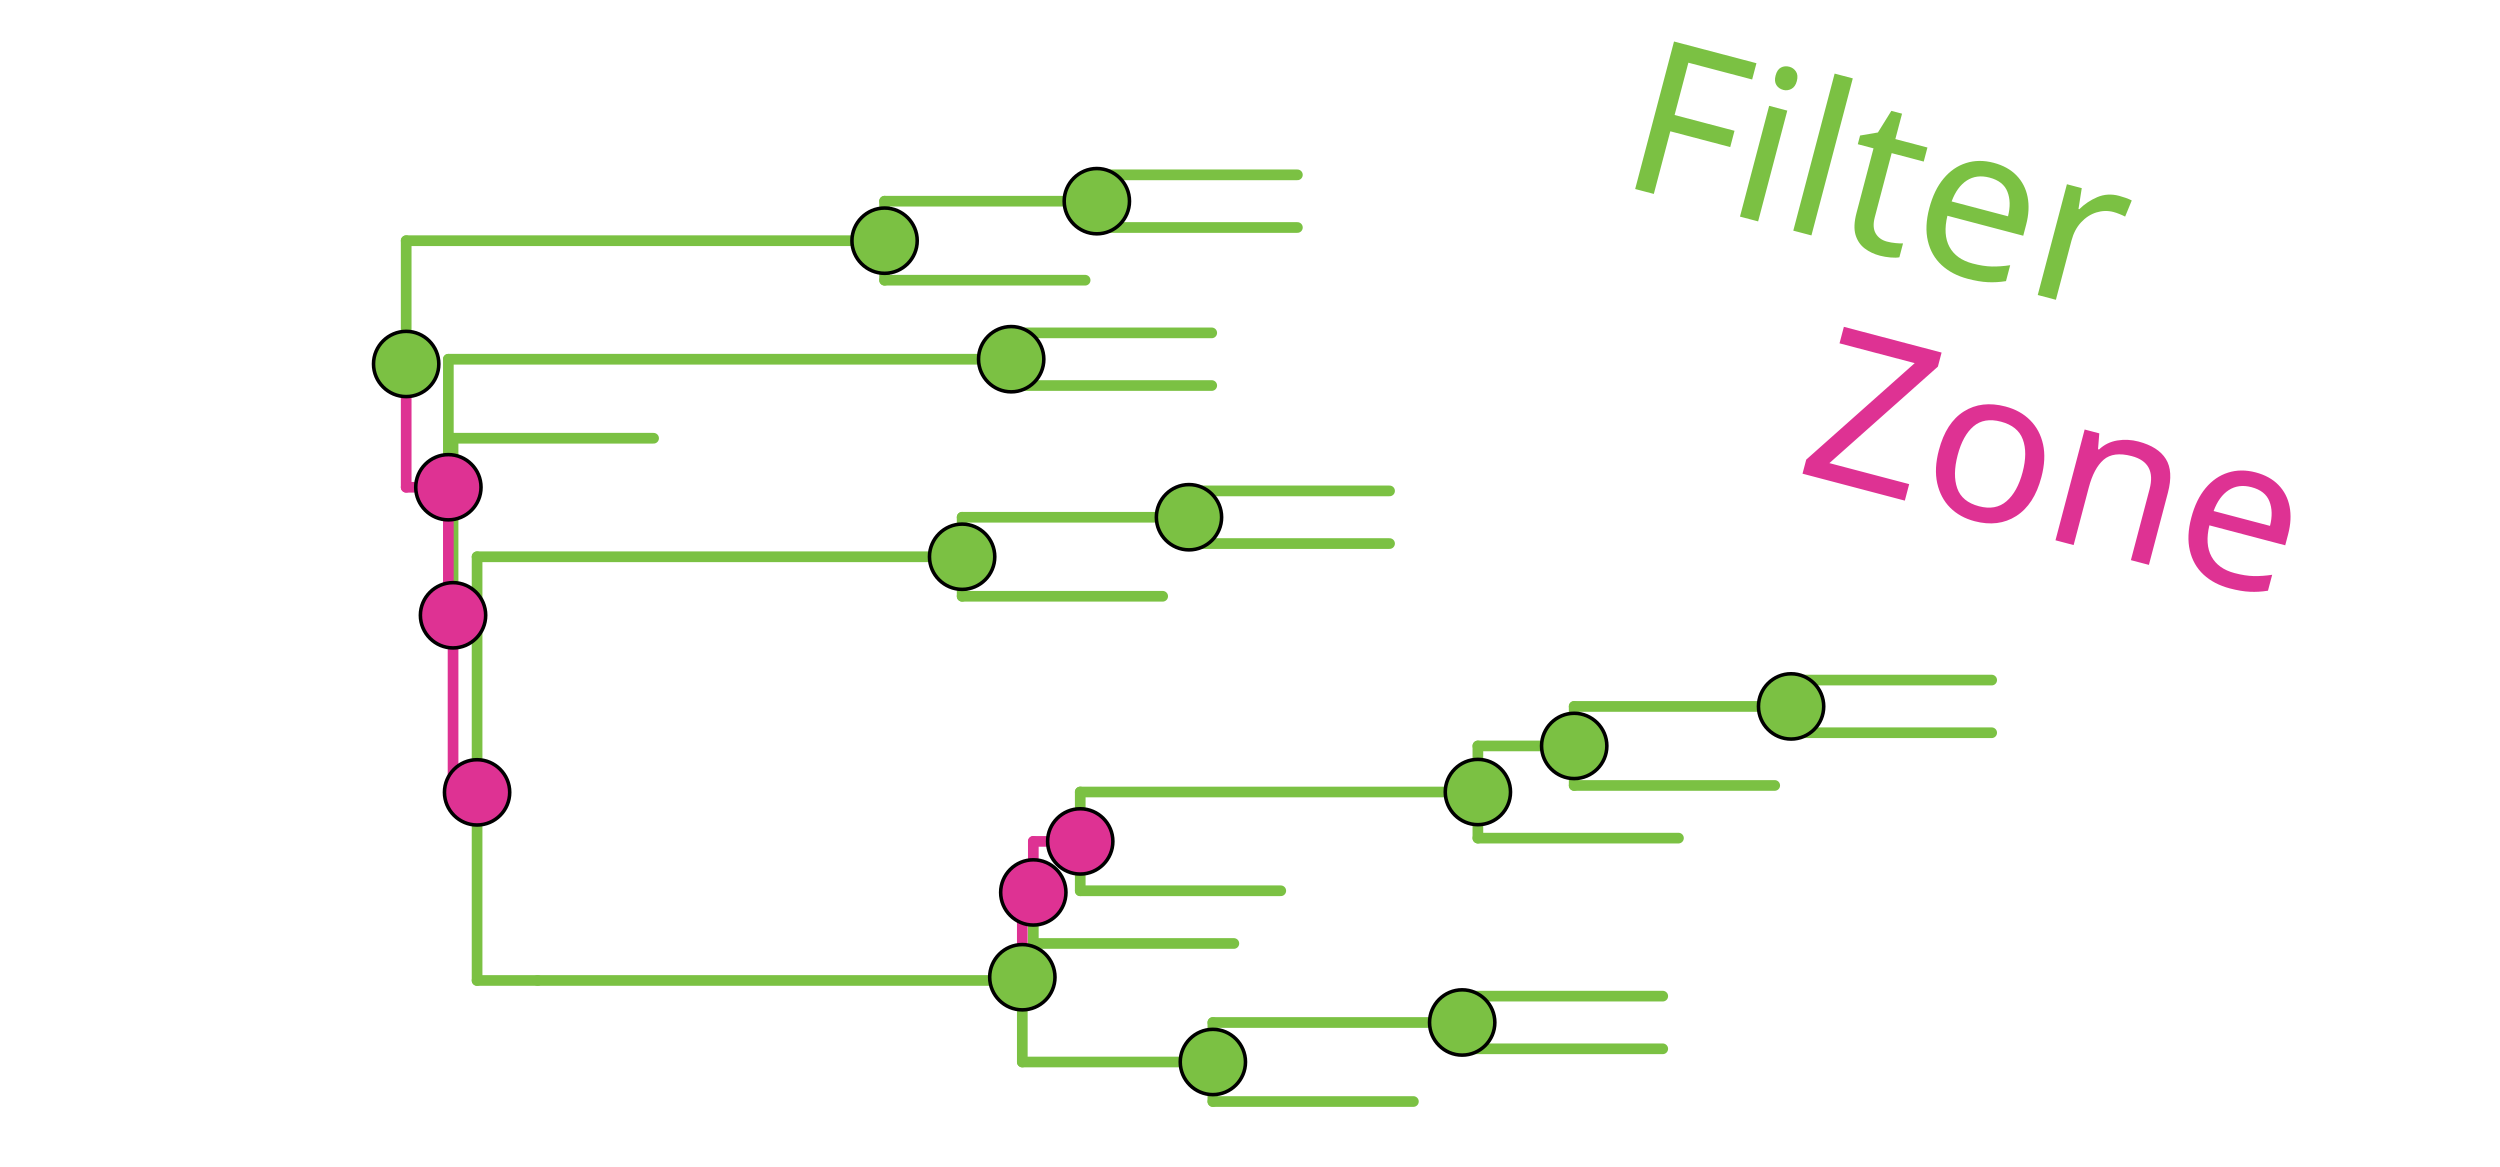
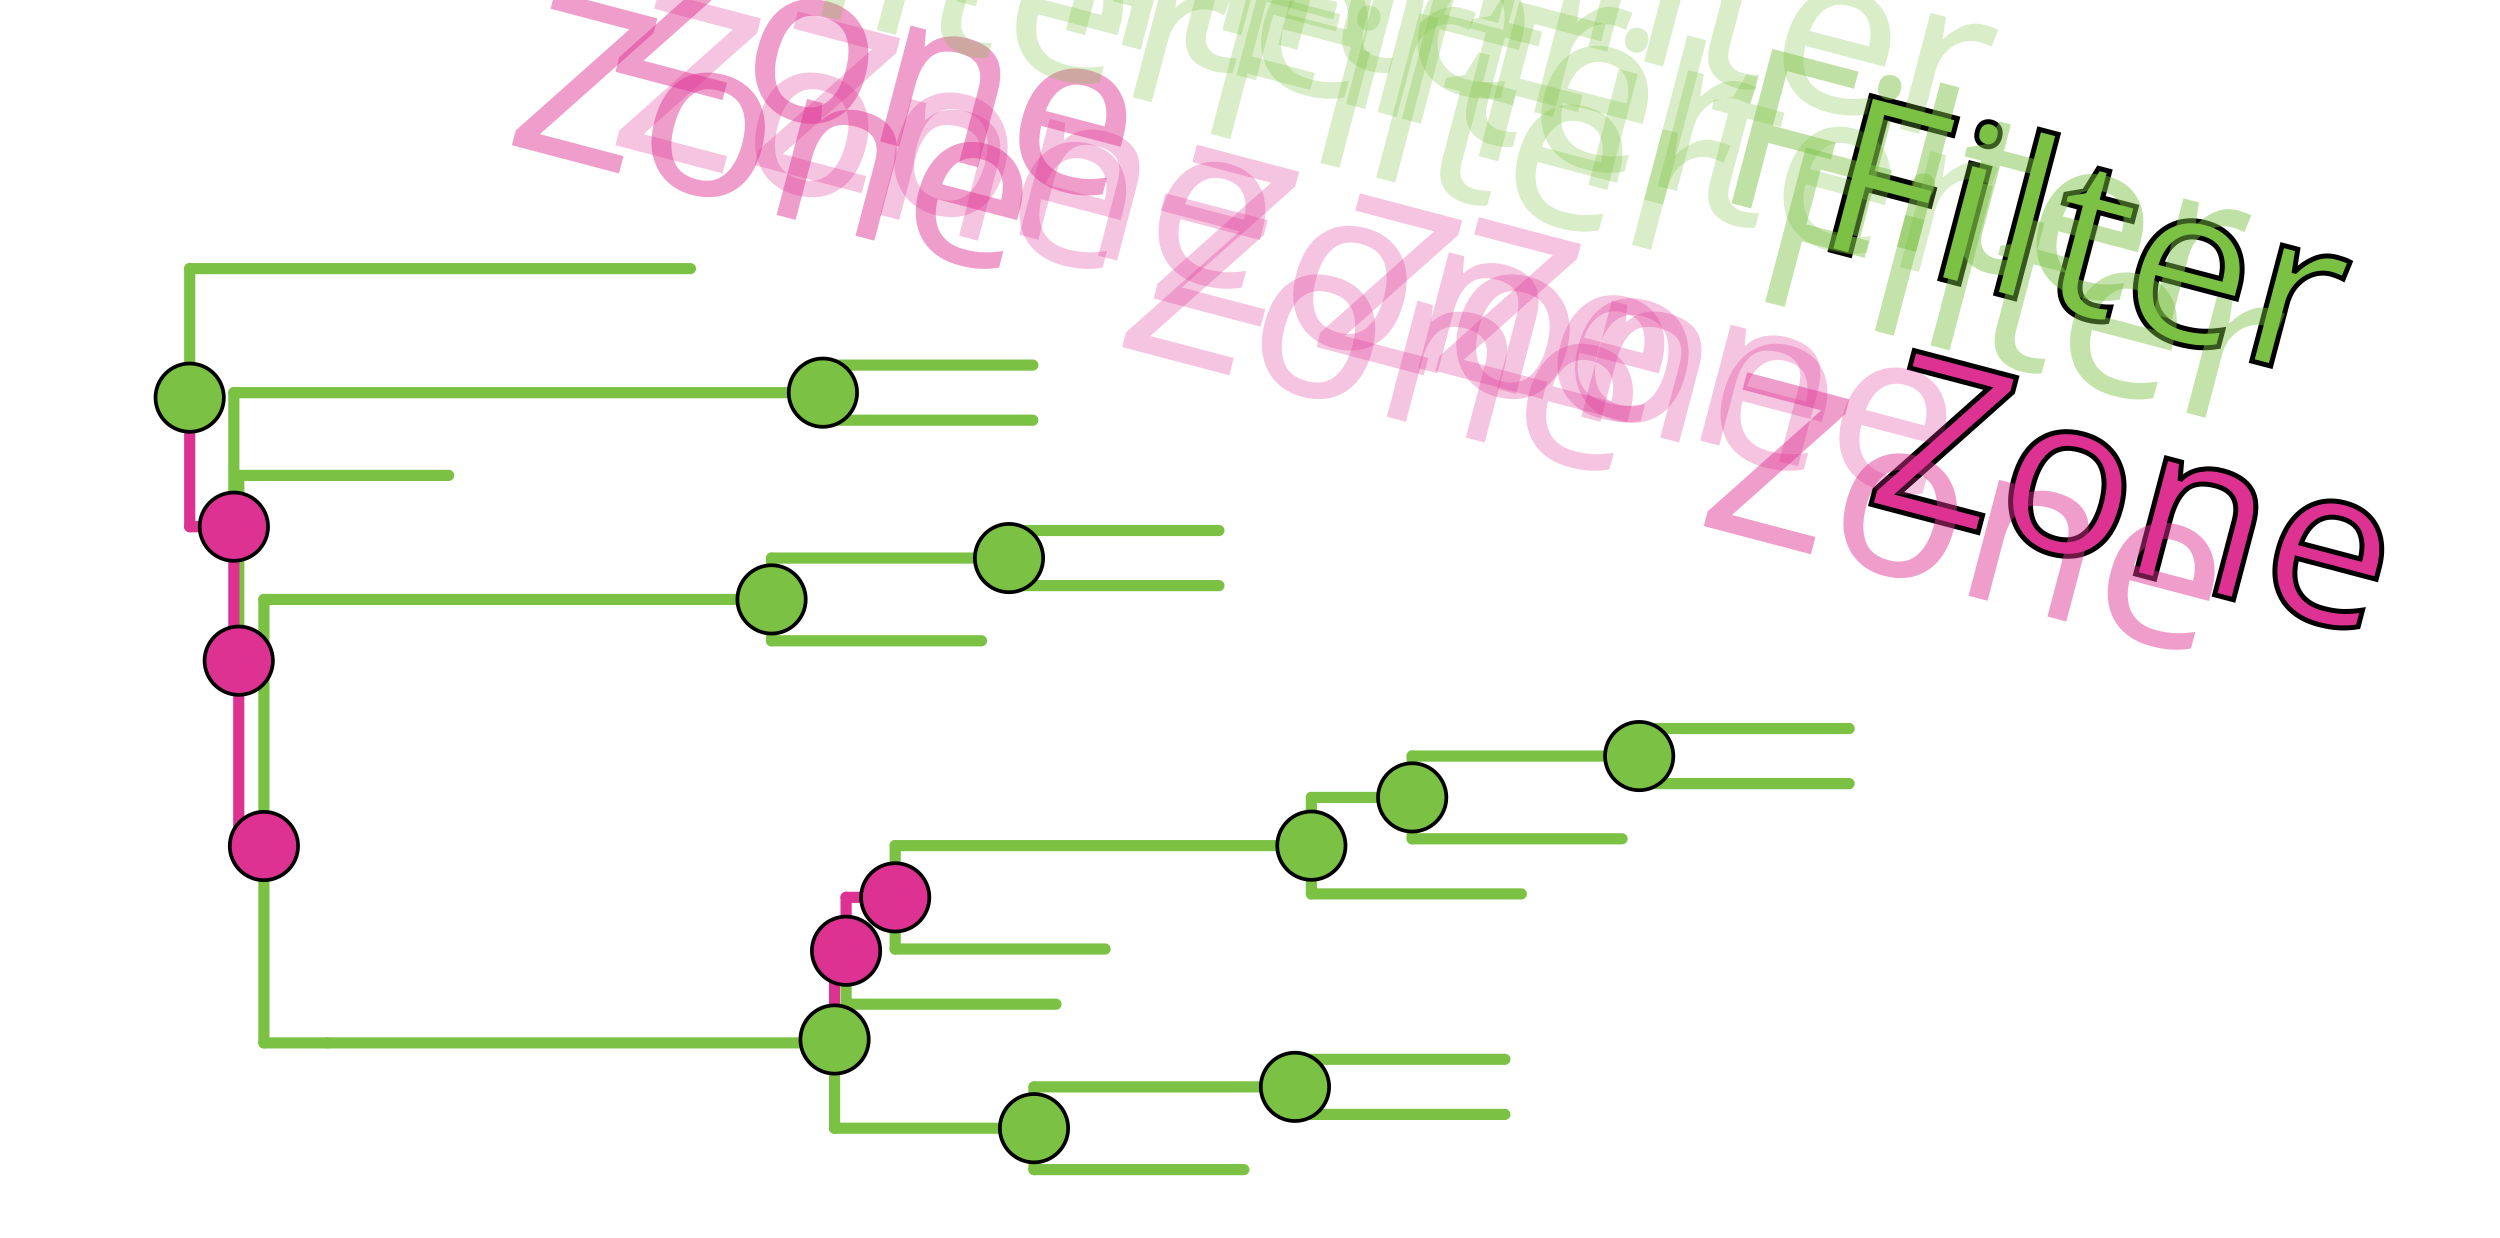
- <svg xmlns="http://www.w3.org/2000/svg" version="1.1" id="Layer_1" x="0px" y="0px" viewBox="0 0 526.48 245.65" style="enable-background:new 0 0 526.48 245.65;" xml:space="preserve">
+ <svg xmlns="http://www.w3.org/2000/svg" version="1.1" id="Layer_1" x="0px" y="0px" viewBox="0 0 503.02 249.01" style="enable-background:new 0 0 503.02 249.01;" xml:space="preserve">
  <style type="text/css">
- 	.st0{fill:none;stroke:#DE3293;stroke-width:2.25;stroke-linecap:round;stroke-linejoin:round;stroke-miterlimit:10;}
- 	.st1{fill:none;stroke:#7BC143;stroke-width:2.25;stroke-linecap:round;stroke-linejoin:round;stroke-miterlimit:10;}
- 	.st2{fill:#7BC143;}
- 	.st3{fill:none;stroke:#000000;stroke-width:0.75;stroke-linecap:round;stroke-linejoin:round;stroke-miterlimit:10;}
- 	.st4{fill:#DE3293;}
- 	.st5{font-family:'Krungthep';}
- 	.st6{font-size:45px;}
- 	.st7{letter-spacing:24;}
+ 	.st0{opacity:0.29;fill:#DE3293;enable-background:new    ;}
+ 	.st1{font-family:'Krungthep';}
+ 	.st2{font-size:44.998px;}
+ 	.st3{fill:none;stroke:#DE3293;stroke-width:2.25;stroke-linecap:round;stroke-linejoin:round;stroke-miterlimit:10;}
+ 	.st4{fill:none;stroke:#7BC143;stroke-width:2.25;stroke-linecap:round;stroke-linejoin:round;stroke-miterlimit:10;}
+ 	.st5{fill:#7BC143;}
+ 	.st6{fill:none;stroke:#000000;stroke-width:0.75;stroke-linecap:round;stroke-linejoin:round;stroke-miterlimit:10;}
+ 	.st7{fill:#DE3293;}
+ 	.st8{fill:#7BC143;stroke:#000000;stroke-miterlimit:10;}
+ 	.st9{fill:#DE3293;stroke:#000000;stroke-miterlimit:10;}
+ 	.st10{opacity:0.29;fill:#7BC143;enable-background:new    ;}
+ 	.st11{opacity:0.45;fill:#7BC143;enable-background:new    ;}
+ 	.st12{opacity:0.48;fill:#DE3293;enable-background:new    ;}
+ 	.st13{opacity:0.48;fill:#7BC143;enable-background:new    ;}
</style>
-   <line class="st0" x1="85.54" y1="102.61" x2="94.42" y2="102.61" />
-   <line class="st0" x1="94.42" y1="129.57" x2="95.41" y2="129.57" />
-   <line class="st0" x1="95.41" y1="166.86" x2="100.47" y2="166.86" />
-   <line class="st1" x1="100.47" y1="206.48" x2="113.22" y2="206.48" />
-   <line class="st1" x1="113.22" y1="206.48" x2="215.29" y2="206.48" />
-   <line class="st1" x1="215.29" y1="223.65" x2="255.42" y2="223.65" />
-   <line class="st1" x1="255.42" y1="231.97" x2="297.65" y2="231.97" />
-   <line class="st1" x1="255.42" y1="215.33" x2="307.92" y2="215.33" />
-   <line class="st1" x1="307.92" y1="220.87" x2="350.16" y2="220.87" />
-   <line class="st1" x1="307.92" y1="209.78" x2="350.16" y2="209.78" />
-   <line class="st0" x1="215.29" y1="187.94" x2="217.61" y2="187.94" />
-   <line class="st1" x1="217.61" y1="198.69" x2="259.84" y2="198.69" />
-   <line class="st0" x1="217.61" y1="177.19" x2="227.49" y2="177.19" />
-   <line class="st1" x1="227.49" y1="187.59" x2="269.72" y2="187.59" />
-   <line class="st1" x1="227.49" y1="166.79" x2="311.23" y2="166.79" />
-   <line class="st1" x1="311.23" y1="176.5" x2="353.47" y2="176.5" />
-   <line class="st1" x1="311.23" y1="157.09" x2="331.51" y2="157.09" />
-   <line class="st1" x1="331.51" y1="165.41" x2="373.74" y2="165.41" />
-   <line class="st1" x1="331.51" y1="148.77" x2="377.19" y2="148.77" />
-   <line class="st1" x1="377.19" y1="154.31" x2="419.43" y2="154.31" />
-   <line class="st1" x1="377.19" y1="143.22" x2="419.43" y2="143.22" />
-   <line class="st1" x1="100.47" y1="117.25" x2="202.62" y2="117.25" />
-   <line class="st1" x1="202.62" y1="125.57" x2="244.85" y2="125.57" />
-   <line class="st1" x1="202.62" y1="108.93" x2="250.39" y2="108.93" />
-   <line class="st1" x1="250.39" y1="114.47" x2="292.63" y2="114.47" />
-   <line class="st1" x1="250.39" y1="103.38" x2="292.63" y2="103.38" />
-   <line class="st1" x1="95.41" y1="92.29" x2="137.64" y2="92.29" />
-   <line class="st1" x1="94.42" y1="75.65" x2="212.95" y2="75.65" />
-   <line class="st1" x1="212.95" y1="81.19" x2="255.18" y2="81.19" />
-   <line class="st1" x1="212.95" y1="70.1" x2="255.18" y2="70.1" />
-   <line class="st1" x1="85.54" y1="50.69" x2="186.29" y2="50.69" />
-   <line class="st1" x1="186.29" y1="59.01" x2="228.52" y2="59.01" />
-   <line class="st1" x1="186.29" y1="42.37" x2="230.99" y2="42.37" />
-   <line class="st1" x1="230.99" y1="47.91" x2="273.22" y2="47.91" />
-   <line class="st1" x1="230.99" y1="36.82" x2="273.22" y2="36.82" />
-   <line class="st1" x1="255.42" y1="231.97" x2="255.42" y2="215.33" />
-   <line class="st1" x1="307.92" y1="220.87" x2="307.92" y2="209.78" />
-   <line class="st0" x1="215.29" y1="205.79" x2="215.29" y2="187.94" />
-   <line class="st1" x1="100.47" y1="206.48" x2="100.47" y2="117.25" />
-   <line class="st1" x1="95.41" y1="129.57" x2="95.41" y2="92.29" />
-   <line class="st1" x1="94.42" y1="102.61" x2="94.42" y2="75.65" />
-   <line class="st1" x1="212.95" y1="81.19" x2="212.95" y2="70.1" />
-   <line class="st1" x1="85.54" y1="76.65" x2="85.54" y2="50.69" />
-   <line class="st1" x1="186.29" y1="59.01" x2="186.29" y2="42.37" />
-   <line class="st1" x1="230.99" y1="47.91" x2="230.99" y2="36.82" />
-   <line class="st1" x1="202.62" y1="125.57" x2="202.62" y2="108.93" />
-   <line class="st1" x1="250.39" y1="114.47" x2="250.39" y2="103.38" />
-   <line class="st0" x1="217.61" y1="187.94" x2="217.61" y2="177.19" />
-   <line class="st1" x1="227.49" y1="187.59" x2="227.49" y2="166.79" />
-   <line class="st1" x1="311.23" y1="176.5" x2="311.23" y2="157.09" />
-   <line class="st1" x1="331.51" y1="165.41" x2="331.51" y2="148.76" />
-   <line class="st1" x1="377.19" y1="154.31" x2="377.19" y2="143.22" />
-   <line class="st1" x1="215.29" y1="223.65" x2="215.29" y2="205.79" />
-   <line class="st0" x1="95.41" y1="166.86" x2="95.41" y2="129.57" />
-   <line class="st0" x1="94.42" y1="129.57" x2="94.42" y2="102.61" />
-   <line class="st0" x1="85.54" y1="102.61" x2="85.54" y2="76.65" />
-   <line class="st1" x1="217.61" y1="198.69" x2="217.61" y2="187.94" />
+   <text transform="matrix(0.967 0.2546 -0.2546 0.967 122.1775 28.7828)" class="st0 st1 st2">Zone</text>
+   <line class="st3" x1="38.17" y1="105.97" x2="47.05" y2="105.97" />
+   <line class="st3" x1="47.05" y1="132.93" x2="48.04" y2="132.93" />
+   <line class="st3" x1="48.04" y1="170.22" x2="53.1" y2="170.22" />
+   <line class="st4" x1="53.1" y1="209.84" x2="65.85" y2="209.84" />
+   <line class="st4" x1="65.85" y1="209.84" x2="167.92" y2="209.84" />
+   <line class="st4" x1="167.92" y1="227.01" x2="208.05" y2="227.01" />
+   <line class="st4" x1="208.05" y1="235.33" x2="250.28" y2="235.33" />
+   <line class="st4" x1="208.05" y1="218.69" x2="260.55" y2="218.69" />
+   <line class="st4" x1="260.55" y1="224.23" x2="302.79" y2="224.23" />
+   <line class="st4" x1="260.55" y1="213.14" x2="302.79" y2="213.14" />
+   <line class="st3" x1="167.92" y1="191.3" x2="170.24" y2="191.3" />
+   <line class="st4" x1="170.24" y1="202.05" x2="212.47" y2="202.05" />
+   <line class="st3" x1="170.24" y1="180.55" x2="180.12" y2="180.55" />
+   <line class="st4" x1="180.12" y1="190.95" x2="222.35" y2="190.95" />
+   <line class="st4" x1="180.12" y1="170.15" x2="263.86" y2="170.15" />
+   <line class="st4" x1="263.86" y1="179.86" x2="306.1" y2="179.86" />
+   <line class="st4" x1="263.86" y1="160.45" x2="284.14" y2="160.45" />
+   <line class="st4" x1="284.14" y1="168.77" x2="326.37" y2="168.77" />
+   <line class="st4" x1="284.14" y1="152.13" x2="329.82" y2="152.13" />
+   <line class="st4" x1="329.82" y1="157.67" x2="372.06" y2="157.67" />
+   <line class="st4" x1="329.82" y1="146.58" x2="372.06" y2="146.58" />
+   <line class="st4" x1="53.1" y1="120.61" x2="155.25" y2="120.61" />
+   <line class="st4" x1="155.25" y1="128.93" x2="197.48" y2="128.93" />
+   <line class="st4" x1="155.25" y1="112.29" x2="203.02" y2="112.29" />
+   <line class="st4" x1="203.02" y1="117.83" x2="245.26" y2="117.83" />
+   <line class="st4" x1="203.02" y1="106.74" x2="245.26" y2="106.74" />
+   <line class="st4" x1="48.04" y1="95.65" x2="90.27" y2="95.65" />
+   <line class="st4" x1="47.05" y1="79.01" x2="165.58" y2="79.01" />
+   <line class="st4" x1="165.58" y1="84.55" x2="207.81" y2="84.55" />
+   <line class="st4" x1="165.58" y1="73.46" x2="207.81" y2="73.46" />
+   <line class="st4" x1="38.17" y1="54.05" x2="138.92" y2="54.05" />
+   <path class="st4" d="M225.85,51.27" />
+   <path class="st4" d="M183.62,51.27" />
+   <line class="st4" x1="208.05" y1="235.33" x2="208.05" y2="218.69" />
+   <line class="st4" x1="260.55" y1="224.23" x2="260.55" y2="213.14" />
+   <line class="st3" x1="167.92" y1="209.15" x2="167.92" y2="191.3" />
+   <line class="st4" x1="53.1" y1="209.84" x2="53.1" y2="120.61" />
+   <line class="st4" x1="48.04" y1="132.93" x2="48.04" y2="95.65" />
+   <line class="st4" x1="47.05" y1="105.97" x2="47.05" y2="79.01" />
+   <line class="st4" x1="165.58" y1="84.55" x2="165.58" y2="73.46" />
+   <line class="st4" x1="38.17" y1="80.01" x2="38.17" y2="54.05" />
+   <line class="st4" x1="155.25" y1="128.93" x2="155.25" y2="112.29" />
+   <line class="st4" x1="203.02" y1="117.83" x2="203.02" y2="106.74" />
+   <line class="st3" x1="170.24" y1="191.3" x2="170.24" y2="180.55" />
+   <line class="st4" x1="180.12" y1="190.95" x2="180.12" y2="170.15" />
+   <line class="st4" x1="263.86" y1="179.86" x2="263.86" y2="160.45" />
+   <line class="st4" x1="284.14" y1="168.77" x2="284.14" y2="152.12" />
+   <line class="st4" x1="329.82" y1="157.67" x2="329.82" y2="146.58" />
+   <line class="st4" x1="167.92" y1="227.01" x2="167.92" y2="209.15" />
+   <line class="st3" x1="48.04" y1="170.22" x2="48.04" y2="132.93" />
+   <line class="st3" x1="47.05" y1="132.93" x2="47.05" y2="105.97" />
+   <line class="st3" x1="38.17" y1="105.97" x2="38.17" y2="80.01" />
+   <line class="st4" x1="170.24" y1="202.05" x2="170.24" y2="191.3" />
  <g>
    <g>
-       <path class="st2" d="M248.55,223.65c0-3.78,3.09-6.88,6.87-6.88s6.87,3.1,6.87,6.88s-3.09,6.87-6.87,6.87    S248.55,227.43,248.55,223.65" />
+       <path class="st5" d="M201.18,227.01c0-3.78,3.09-6.88,6.87-6.88c3.78,0,6.87,3.1,6.87,6.88s-3.09,6.87-6.87,6.87    S201.18,230.79,201.18,227.01" />
    </g>
    <g>
-       <path class="st3" d="M248.55,223.65c0-3.78,3.09-6.88,6.87-6.88s6.87,3.1,6.87,6.88s-3.09,6.87-6.87,6.87    S248.55,227.43,248.55,223.65" />
+       <path class="st6" d="M201.18,227.01c0-3.78,3.09-6.88,6.87-6.88c3.78,0,6.87,3.1,6.87,6.88s-3.09,6.87-6.87,6.87    S201.18,230.79,201.18,227.01" />
    </g>
    <g>
-       <path class="st2" d="M301.05,215.33c0-3.78,3.09-6.88,6.87-6.88s6.88,3.1,6.88,6.88s-3.1,6.87-6.88,6.87    S301.05,219.11,301.05,215.33" />
+       <path class="st5" d="M253.68,218.69c0-3.78,3.09-6.88,6.87-6.88s6.88,3.1,6.88,6.88s-3.1,6.87-6.88,6.87    S253.68,222.47,253.68,218.69" />
    </g>
    <g>
-       <path class="st3" d="M301.05,215.33c0-3.78,3.09-6.88,6.87-6.88s6.88,3.1,6.88,6.88s-3.1,6.87-6.88,6.87    S301.05,219.11,301.05,215.33" />
+       <path class="st6" d="M253.68,218.69c0-3.78,3.09-6.88,6.87-6.88s6.88,3.1,6.88,6.88s-3.1,6.87-6.88,6.87    S253.68,222.47,253.68,218.69" />
    </g>
    <g>
-       <path class="st2" d="M208.42,205.79c0-3.78,3.09-6.87,6.87-6.87s6.88,3.09,6.88,6.87s-3.1,6.88-6.88,6.88    S208.42,209.57,208.42,205.79" />
+       <path class="st5" d="M161.05,209.15c0-3.78,3.09-6.87,6.87-6.87s6.88,3.09,6.88,6.87s-3.1,6.88-6.88,6.88    S161.05,212.93,161.05,209.15" />
    </g>
    <g>
-       <path class="st3" d="M208.42,205.79c0-3.78,3.09-6.87,6.87-6.87s6.88,3.09,6.88,6.87s-3.1,6.88-6.88,6.88    S208.42,209.57,208.42,205.79" />
+       <path class="st6" d="M161.05,209.15c0-3.78,3.09-6.87,6.87-6.87s6.88,3.09,6.88,6.87s-3.1,6.88-6.88,6.88    S161.05,212.93,161.05,209.15" />
    </g>
    <g>
-       <path class="st4" d="M93.6,166.86c0-3.78,3.09-6.87,6.87-6.87s6.87,3.09,6.87,6.87s-3.09,6.88-6.87,6.88S93.6,170.64,93.6,166.86" />
+       <path class="st7" d="M46.23,170.22c0-3.78,3.09-6.87,6.87-6.87s6.87,3.09,6.87,6.87s-3.09,6.88-6.87,6.88S46.23,174,46.23,170.22" />
    </g>
    <g>
-       <path class="st3" d="M93.6,166.86c0-3.78,3.09-6.87,6.87-6.87s6.87,3.09,6.87,6.87s-3.09,6.88-6.87,6.88S93.6,170.64,93.6,166.86" />
+       <path class="st6" d="M46.23,170.22c0-3.78,3.09-6.87,6.87-6.87s6.87,3.09,6.87,6.87s-3.09,6.88-6.87,6.88S46.23,174,46.23,170.22" />
    </g>
    <g>
-       <path class="st4" d="M88.53,129.57c0-3.77,3.1-6.87,6.88-6.87c3.78,0,6.87,3.1,6.87,6.87c0,3.78-3.09,6.88-6.87,6.88    S88.53,133.35,88.53,129.57" />
+       <path class="st7" d="M41.16,132.93c0-3.77,3.1-6.87,6.88-6.87s6.87,3.1,6.87,6.87c0,3.78-3.09,6.88-6.87,6.88    S41.16,136.71,41.16,132.93" />
    </g>
    <g>
-       <path class="st3" d="M88.53,129.57c0-3.77,3.1-6.87,6.88-6.87c3.78,0,6.87,3.1,6.87,6.87c0,3.78-3.09,6.88-6.87,6.88    S88.53,133.35,88.53,129.57" />
+       <path class="st6" d="M41.16,132.93c0-3.77,3.1-6.87,6.88-6.87s6.87,3.1,6.87,6.87c0,3.78-3.09,6.88-6.87,6.88    S41.16,136.71,41.16,132.93" />
    </g>
    <g>
-       <path class="st4" d="M87.55,102.61c0-3.78,3.09-6.87,6.87-6.87c3.78,0,6.88,3.09,6.88,6.87c0,3.78-3.1,6.87-6.88,6.87    S87.55,106.39,87.55,102.61" />
+       <path class="st7" d="M40.18,105.97c0-3.78,3.09-6.87,6.87-6.87c3.78,0,6.88,3.09,6.88,6.87c0,3.78-3.1,6.87-6.88,6.87    S40.18,109.75,40.18,105.97" />
    </g>
    <g>
-       <path class="st3" d="M87.55,102.61c0-3.78,3.09-6.87,6.87-6.87c3.78,0,6.88,3.09,6.88,6.87c0,3.78-3.1,6.87-6.88,6.87    S87.55,106.39,87.55,102.61" />
+       <path class="st6" d="M40.18,105.97c0-3.78,3.09-6.87,6.87-6.87c3.78,0,6.88,3.09,6.88,6.87c0,3.78-3.1,6.87-6.88,6.87    S40.18,109.75,40.18,105.97" />
    </g>
    <g>
-       <path class="st2" d="M206.07,75.65c0-3.78,3.1-6.88,6.88-6.88c3.77,0,6.87,3.1,6.87,6.88s-3.1,6.87-6.87,6.87    C209.17,82.52,206.07,79.43,206.07,75.65" />
+       <path class="st5" d="M158.7,79.01c0-3.78,3.1-6.88,6.88-6.88c3.77,0,6.87,3.1,6.87,6.88s-3.1,6.87-6.87,6.87    C161.8,85.88,158.7,82.79,158.7,79.01" />
    </g>
    <g>
-       <path class="st3" d="M206.07,75.65c0-3.78,3.1-6.88,6.88-6.88c3.77,0,6.87,3.1,6.87,6.88s-3.1,6.87-6.87,6.87    C209.17,82.52,206.07,79.43,206.07,75.65" />
+       <path class="st6" d="M158.7,79.01c0-3.78,3.1-6.88,6.88-6.88c3.77,0,6.87,3.1,6.87,6.88s-3.1,6.87-6.87,6.87    C161.8,85.88,158.7,82.79,158.7,79.01" />
    </g>
    <g>
-       <path class="st2" d="M78.66,76.65c0-3.78,3.1-6.87,6.88-6.87s6.87,3.09,6.87,6.87c0,3.78-3.09,6.87-6.87,6.87    S78.66,80.43,78.66,76.65" />
+       <path class="st5" d="M31.29,80.01c0-3.78,3.1-6.87,6.88-6.87s6.87,3.09,6.87,6.87c0,3.78-3.09,6.87-6.87,6.87    S31.29,83.79,31.29,80.01" />
    </g>
    <g>
-       <path class="st3" d="M78.66,76.65c0-3.78,3.1-6.87,6.88-6.87s6.87,3.09,6.87,6.87c0,3.78-3.09,6.87-6.87,6.87    S78.66,80.43,78.66,76.65" />
+       <path class="st6" d="M31.29,80.01c0-3.78,3.1-6.87,6.88-6.87s6.87,3.09,6.87,6.87c0,3.78-3.09,6.87-6.87,6.87    S31.29,83.79,31.29,80.01" />
    </g>
    <g>
-       <path class="st2" d="M179.41,50.69c0-3.78,3.1-6.88,6.88-6.88c3.77,0,6.87,3.1,6.87,6.88c0,3.78-3.1,6.87-6.87,6.87    C182.51,57.56,179.41,54.47,179.41,50.69" />
+       <path class="st5" d="M148.37,120.61c0-3.78,3.1-6.88,6.88-6.88s6.87,3.1,6.87,6.88s-3.09,6.87-6.87,6.87    S148.37,124.39,148.37,120.61" />
    </g>
    <g>
-       <path class="st3" d="M179.41,50.69c0-3.78,3.1-6.88,6.88-6.88c3.77,0,6.87,3.1,6.87,6.88c0,3.78-3.1,6.87-6.87,6.87    C182.51,57.56,179.41,54.47,179.41,50.69" />
+       <path class="st6" d="M148.37,120.61c0-3.78,3.1-6.88,6.88-6.88s6.87,3.1,6.87,6.88s-3.09,6.87-6.87,6.87    S148.37,124.39,148.37,120.61" />
    </g>
    <g>
-       <path class="st2" d="M224.11,42.37c0-3.78,3.1-6.88,6.88-6.88s6.87,3.1,6.87,6.88c0,3.78-3.09,6.87-6.87,6.87    S224.11,46.15,224.11,42.37" />
+       <path class="st5" d="M196.15,112.29c0-3.78,3.09-6.88,6.87-6.88s6.87,3.1,6.87,6.88s-3.09,6.87-6.87,6.87    S196.15,116.07,196.15,112.29" />
    </g>
    <g>
-       <path class="st3" d="M224.11,42.37c0-3.78,3.1-6.88,6.88-6.88s6.87,3.1,6.87,6.88c0,3.78-3.09,6.87-6.87,6.87    S224.11,46.15,224.11,42.37" />
+       <path class="st6" d="M196.15,112.29c0-3.78,3.09-6.88,6.87-6.88s6.87,3.1,6.87,6.88s-3.09,6.87-6.87,6.87    S196.15,116.07,196.15,112.29" />
    </g>
    <g>
-       <path class="st2" d="M195.74,117.25c0-3.78,3.1-6.88,6.88-6.88s6.87,3.1,6.87,6.88s-3.09,6.87-6.87,6.87    S195.74,121.03,195.74,117.25" />
+       <path class="st7" d="M163.36,191.3c0-3.78,3.1-6.87,6.88-6.87s6.87,3.09,6.87,6.87s-3.09,6.87-6.87,6.87    S163.36,195.08,163.36,191.3" />
    </g>
    <g>
-       <path class="st3" d="M195.74,117.25c0-3.78,3.1-6.88,6.88-6.88s6.87,3.1,6.87,6.88s-3.09,6.87-6.87,6.87    S195.74,121.03,195.74,117.25" />
+       <path class="st6" d="M163.36,191.3c0-3.78,3.1-6.87,6.88-6.87s6.87,3.09,6.87,6.87s-3.09,6.87-6.87,6.87    S163.36,195.08,163.36,191.3" />
    </g>
    <g>
-       <path class="st2" d="M243.52,108.93c0-3.78,3.09-6.88,6.87-6.88s6.87,3.1,6.87,6.88s-3.09,6.87-6.87,6.87    S243.52,112.71,243.52,108.93" />
+       <path class="st7" d="M173.25,180.55c0-3.78,3.09-6.87,6.87-6.87s6.87,3.09,6.87,6.87s-3.09,6.88-6.87,6.88    S173.25,184.33,173.25,180.55" />
    </g>
    <g>
-       <path class="st3" d="M243.52,108.93c0-3.78,3.09-6.88,6.87-6.88s6.87,3.1,6.87,6.88s-3.09,6.87-6.87,6.87    S243.52,112.71,243.52,108.93" />
+       <path class="st6" d="M173.25,180.55c0-3.78,3.09-6.87,6.87-6.87s6.87,3.09,6.87,6.87s-3.09,6.88-6.87,6.88    S173.25,184.33,173.25,180.55" />
    </g>
    <g>
-       <path class="st4" d="M210.73,187.94c0-3.78,3.1-6.87,6.88-6.87s6.87,3.09,6.87,6.87s-3.09,6.87-6.87,6.87    S210.73,191.72,210.73,187.94" />
+       <path class="st5" d="M256.99,170.15c0-3.78,3.09-6.87,6.87-6.87s6.87,3.09,6.87,6.87s-3.09,6.88-6.87,6.88    S256.99,173.93,256.99,170.15" />
    </g>
    <g>
-       <path class="st3" d="M210.73,187.94c0-3.78,3.1-6.87,6.88-6.87s6.87,3.09,6.87,6.87s-3.09,6.87-6.87,6.87    S210.73,191.72,210.73,187.94" />
+       <path class="st6" d="M256.99,170.15c0-3.78,3.09-6.87,6.87-6.87s6.87,3.09,6.87,6.87s-3.09,6.88-6.87,6.88    S256.99,173.93,256.99,170.15" />
    </g>
    <g>
-       <path class="st4" d="M220.62,177.19c0-3.78,3.09-6.87,6.87-6.87s6.87,3.09,6.87,6.87s-3.09,6.88-6.87,6.88    S220.62,180.97,220.62,177.19" />
+       <path class="st5" d="M277.27,160.45c0-3.78,3.1-6.88,6.87-6.88c3.78,0,6.88,3.1,6.88,6.88s-3.1,6.87-6.88,6.87    C280.37,167.32,277.27,164.23,277.27,160.45" />
    </g>
    <g>
-       <path class="st3" d="M220.62,177.19c0-3.78,3.09-6.87,6.87-6.87s6.87,3.09,6.87,6.87s-3.09,6.88-6.87,6.88    S220.62,180.97,220.62,177.19" />
+       <path class="st6" d="M277.27,160.45c0-3.78,3.1-6.88,6.87-6.88c3.78,0,6.88,3.1,6.88,6.88s-3.1,6.87-6.88,6.87    C280.37,167.32,277.27,164.23,277.27,160.45" />
    </g>
    <g>
-       <path class="st2" d="M304.36,166.79c0-3.78,3.09-6.87,6.87-6.87s6.87,3.09,6.87,6.87s-3.09,6.88-6.87,6.88    S304.36,170.57,304.36,166.79" />
+       <path class="st5" d="M322.95,152.13c0-3.78,3.09-6.88,6.87-6.88s6.87,3.1,6.87,6.88s-3.09,6.87-6.87,6.87    S322.95,155.91,322.95,152.13" />
    </g>
    <g>
-       <path class="st3" d="M304.36,166.79c0-3.78,3.09-6.87,6.87-6.87s6.87,3.09,6.87,6.87s-3.09,6.88-6.87,6.88    S304.36,170.57,304.36,166.79" />
-     </g>
-     <g>
-       <path class="st2" d="M324.64,157.09c0-3.78,3.1-6.88,6.87-6.88c3.78,0,6.88,3.1,6.88,6.88s-3.1,6.87-6.88,6.87    C327.74,163.96,324.64,160.87,324.64,157.09" />
-     </g>
-     <g>
-       <path class="st3" d="M324.64,157.09c0-3.78,3.1-6.88,6.87-6.88c3.78,0,6.88,3.1,6.88,6.88s-3.1,6.87-6.88,6.87    C327.74,163.96,324.64,160.87,324.64,157.09" />
-     </g>
-     <g>
-       <path class="st2" d="M370.32,148.77c0-3.78,3.09-6.88,6.87-6.88s6.87,3.1,6.87,6.88s-3.09,6.87-6.87,6.87    S370.32,152.55,370.32,148.77" />
-     </g>
-     <g>
-       <path class="st3" d="M370.32,148.77c0-3.78,3.09-6.88,6.87-6.88s6.87,3.1,6.87,6.88s-3.09,6.87-6.87,6.87    S370.32,152.55,370.32,148.77" />
+       <path class="st6" d="M322.95,152.13c0-3.78,3.09-6.88,6.87-6.88s6.87,3.1,6.87,6.88s-3.09,6.87-6.87,6.87    S322.95,155.91,322.95,152.13" />
    </g>
  </g>
-   <text transform="matrix(0.967 0.2546 -0.2546 0.967 340.1379 38.6962)" class="st2 st5 st6">Filter </text>
-   <text transform="matrix(1 0 0 1 299.6341 89.7283)" class="st4 st5 st6 st7"> </text>
-   <text transform="matrix(0.967 0.2546 -0.2546 0.967 377.9492 99.3204)" class="st4 st5 st6">Zone</text>
+   <text transform="matrix(0.967 0.2546 -0.2546 0.967 364.0796 49.2212)" class="st8 st1 st2">Filter </text>
+   <text transform="matrix(0.967 0.2546 -0.2546 0.967 374.8057 101.0343)" class="st9 st1 st2">Zone</text>
+   <text transform="matrix(0.967 0.2546 -0.2546 0.967 293.3019 30.3028)" class="st10 st1 st2">Filter </text>
+   <text transform="matrix(0.967 0.2546 -0.2546 0.967 350.942 59.6244)" class="st11 st1 st2">Filter </text>
+   <text transform="matrix(0.967 0.2546 -0.2546 0.967 219.6819 -0.8713)" class="st10 st1 st2">Filter </text>
+   <text transform="matrix(0.967 0.2546 -0.2546 0.967 113.9219 -24.4301)" class="st10 st1 st2">Filter </text>
+   <text transform="matrix(0.967 0.2546 -0.2546 0.967 188.1969 -0.8714)" class="st10 st1 st2">Filter </text>
+   <text transform="matrix(0.967 0.2546 -0.2546 0.967 244.5619 14.0132)" class="st10 st1 st2">Filter </text>
+   <text transform="matrix(0.967 0.2546 -0.2546 0.967 287.182 74.1944)" class="st0 st1 st2">Zone</text>
+   <text transform="matrix(0.967 0.2546 -0.2546 0.967 230.4722 59.6244)" class="st0 st1 st2">Zone</text>
+   <text transform="matrix(0.967 0.2546 -0.2546 0.967 263.2622 69.3981)" class="st0 st1 st2">Zone</text>
+   <text transform="matrix(0.967 0.2546 -0.2546 0.967 150.1775 32.7828)" class="st0 st1 st2">Zone</text>
+   <text transform="matrix(0.967 0.2546 -0.2546 0.967 101.3392 28.7822)" class="st12 st1 st2">Zone</text>
+   <text transform="matrix(0.967 0.2546 -0.2546 0.967 224.1417 69.3978)" class="st0 st1 st2">Zone</text>
+   <text transform="matrix(0.967 0.2546 -0.2546 0.967 344.2003 39.8007)" class="st13 st1 st2">Filter </text>
+   <text transform="matrix(0.967 0.2546 -0.2546 0.967 341.168 105.4143)" class="st12 st1 st2">Zone</text>
+   <text transform="matrix(0.967 0.2546 -0.2546 0.967 122.1777 14.0129)" class="st12 st1 st2">Zone</text>
+   <text transform="matrix(0.967 0.2546 -0.2546 0.967 239.3974 25.8436)" class="st10 st1 st2">Filter </text>
+   <text transform="matrix(0.967 0.2546 -0.2546 0.967 138.9217 -3.8554)" class="st10 st1 st2">Filter </text>
+   <text transform="matrix(0.967 0.2546 -0.2546 0.967 293.3022 2.4908)" class="st10 st1 st2">Filter </text>
</svg>
